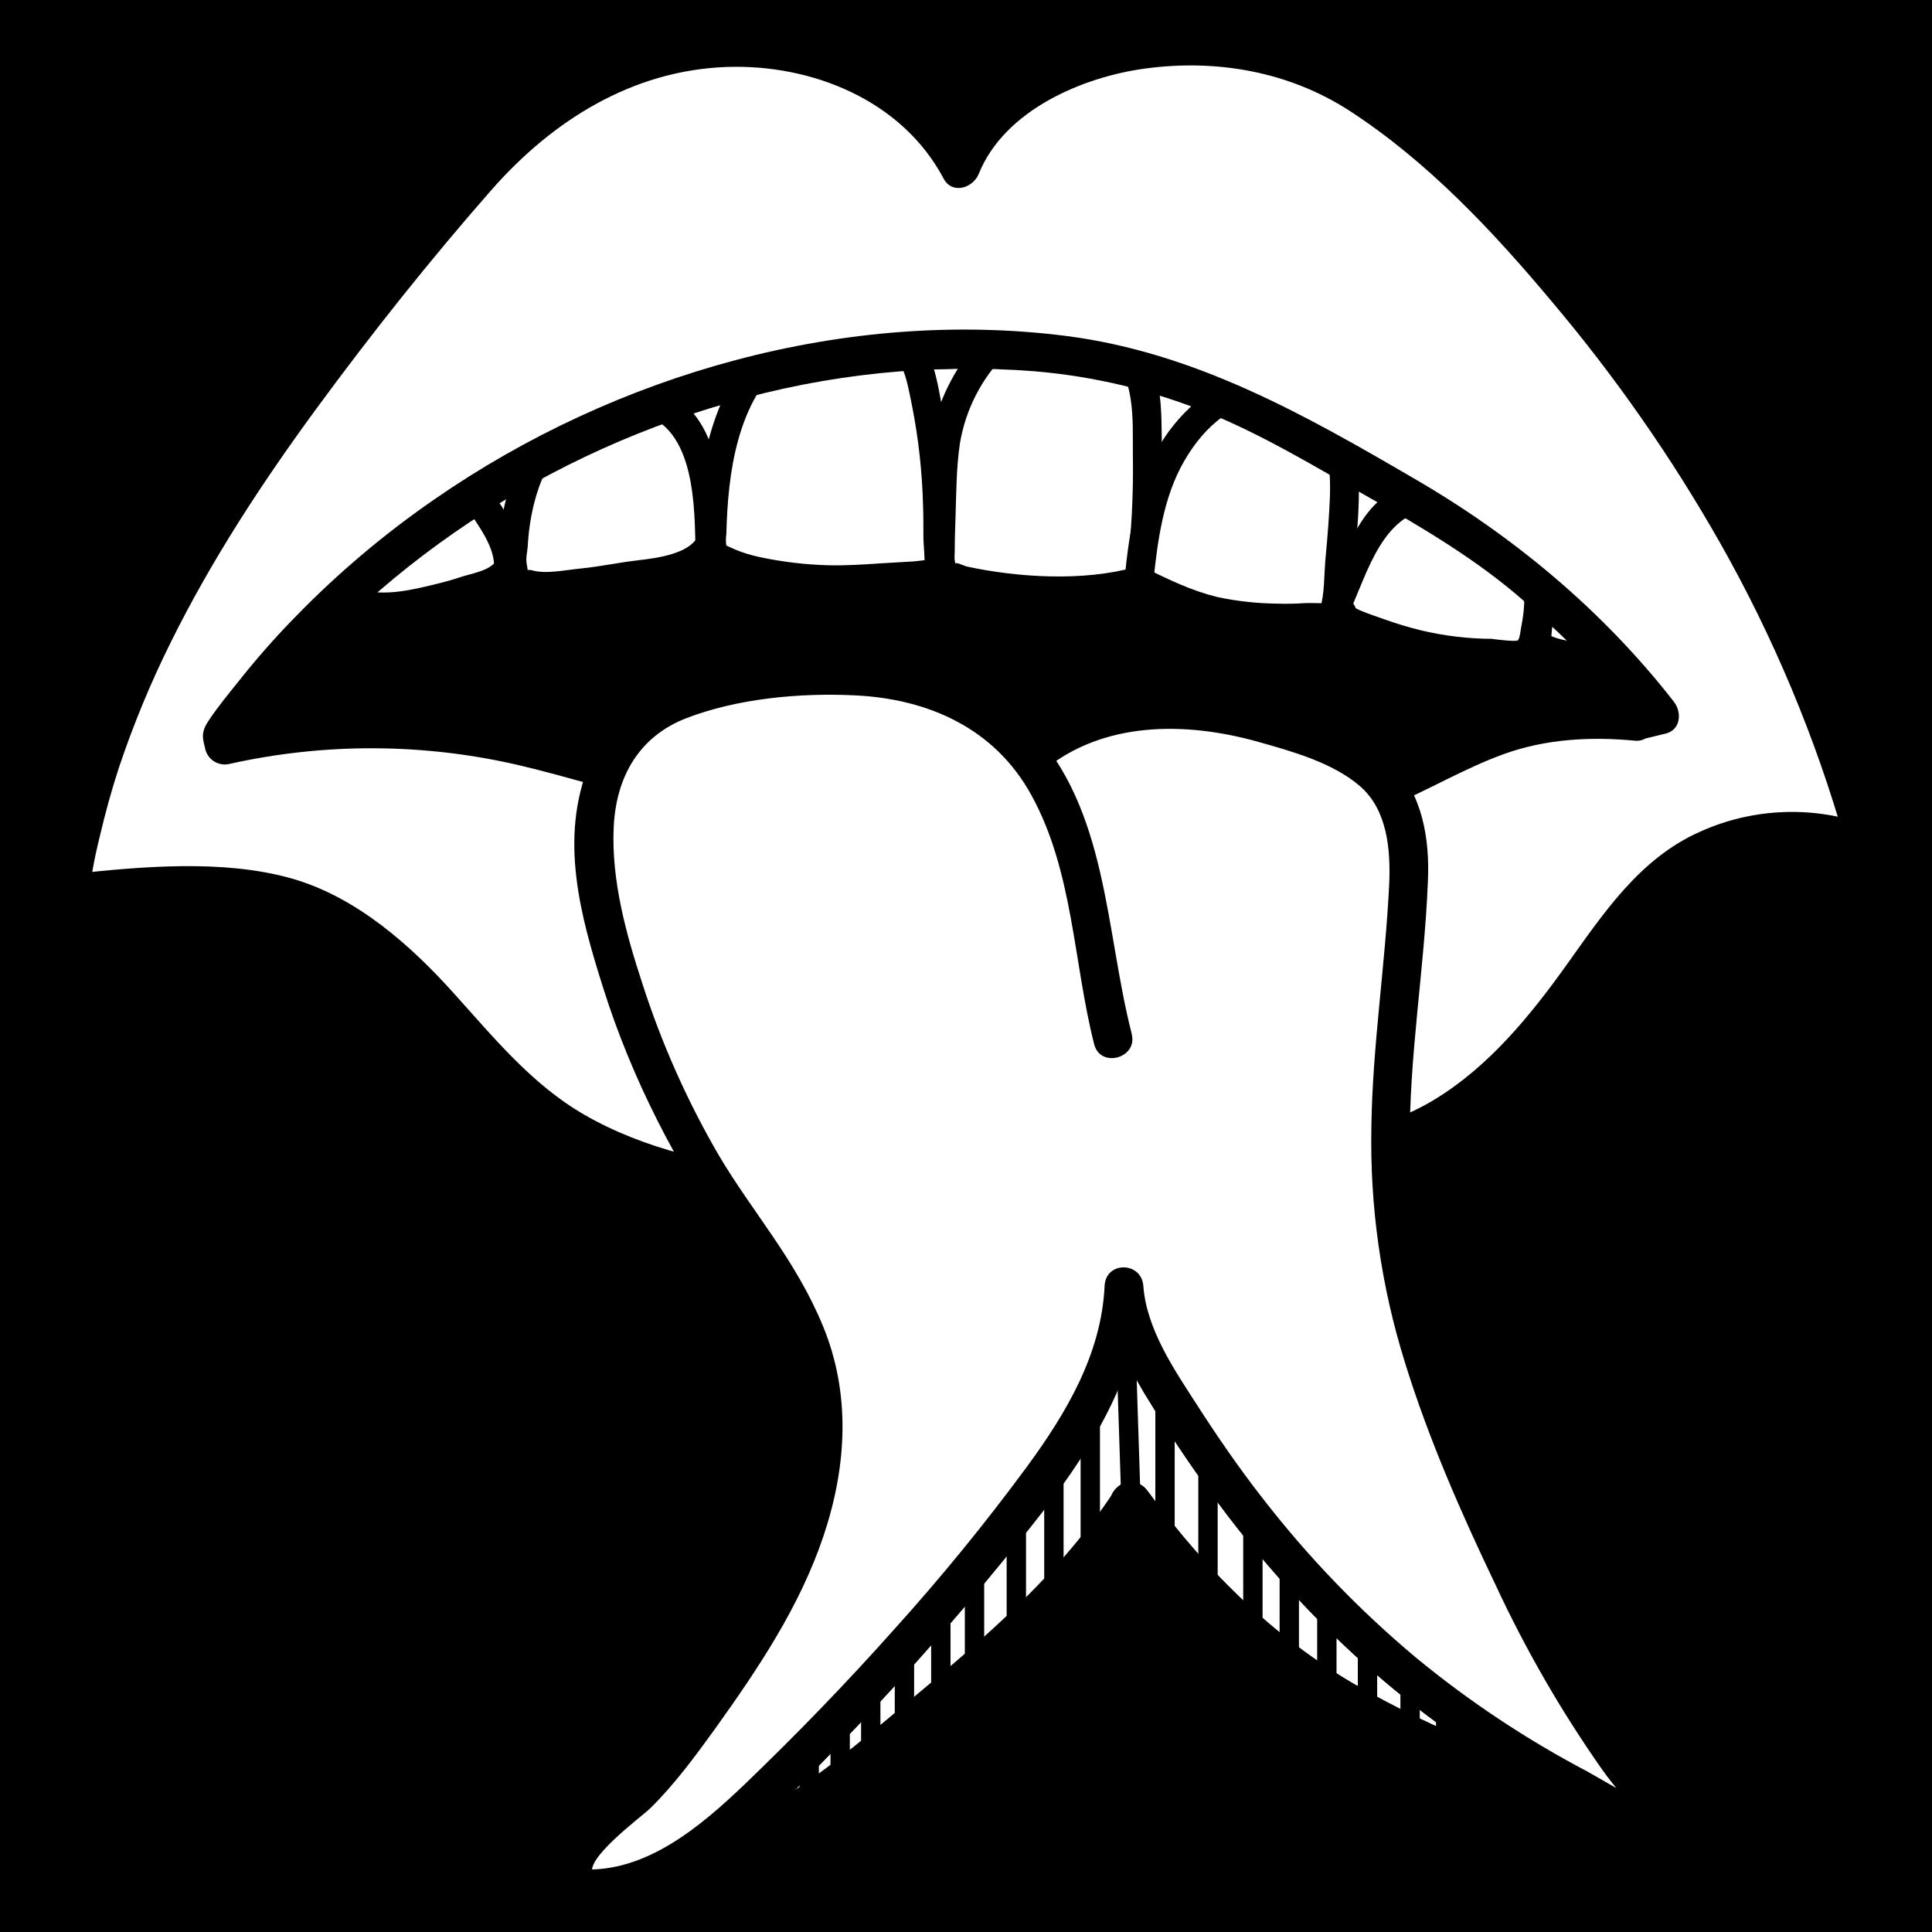
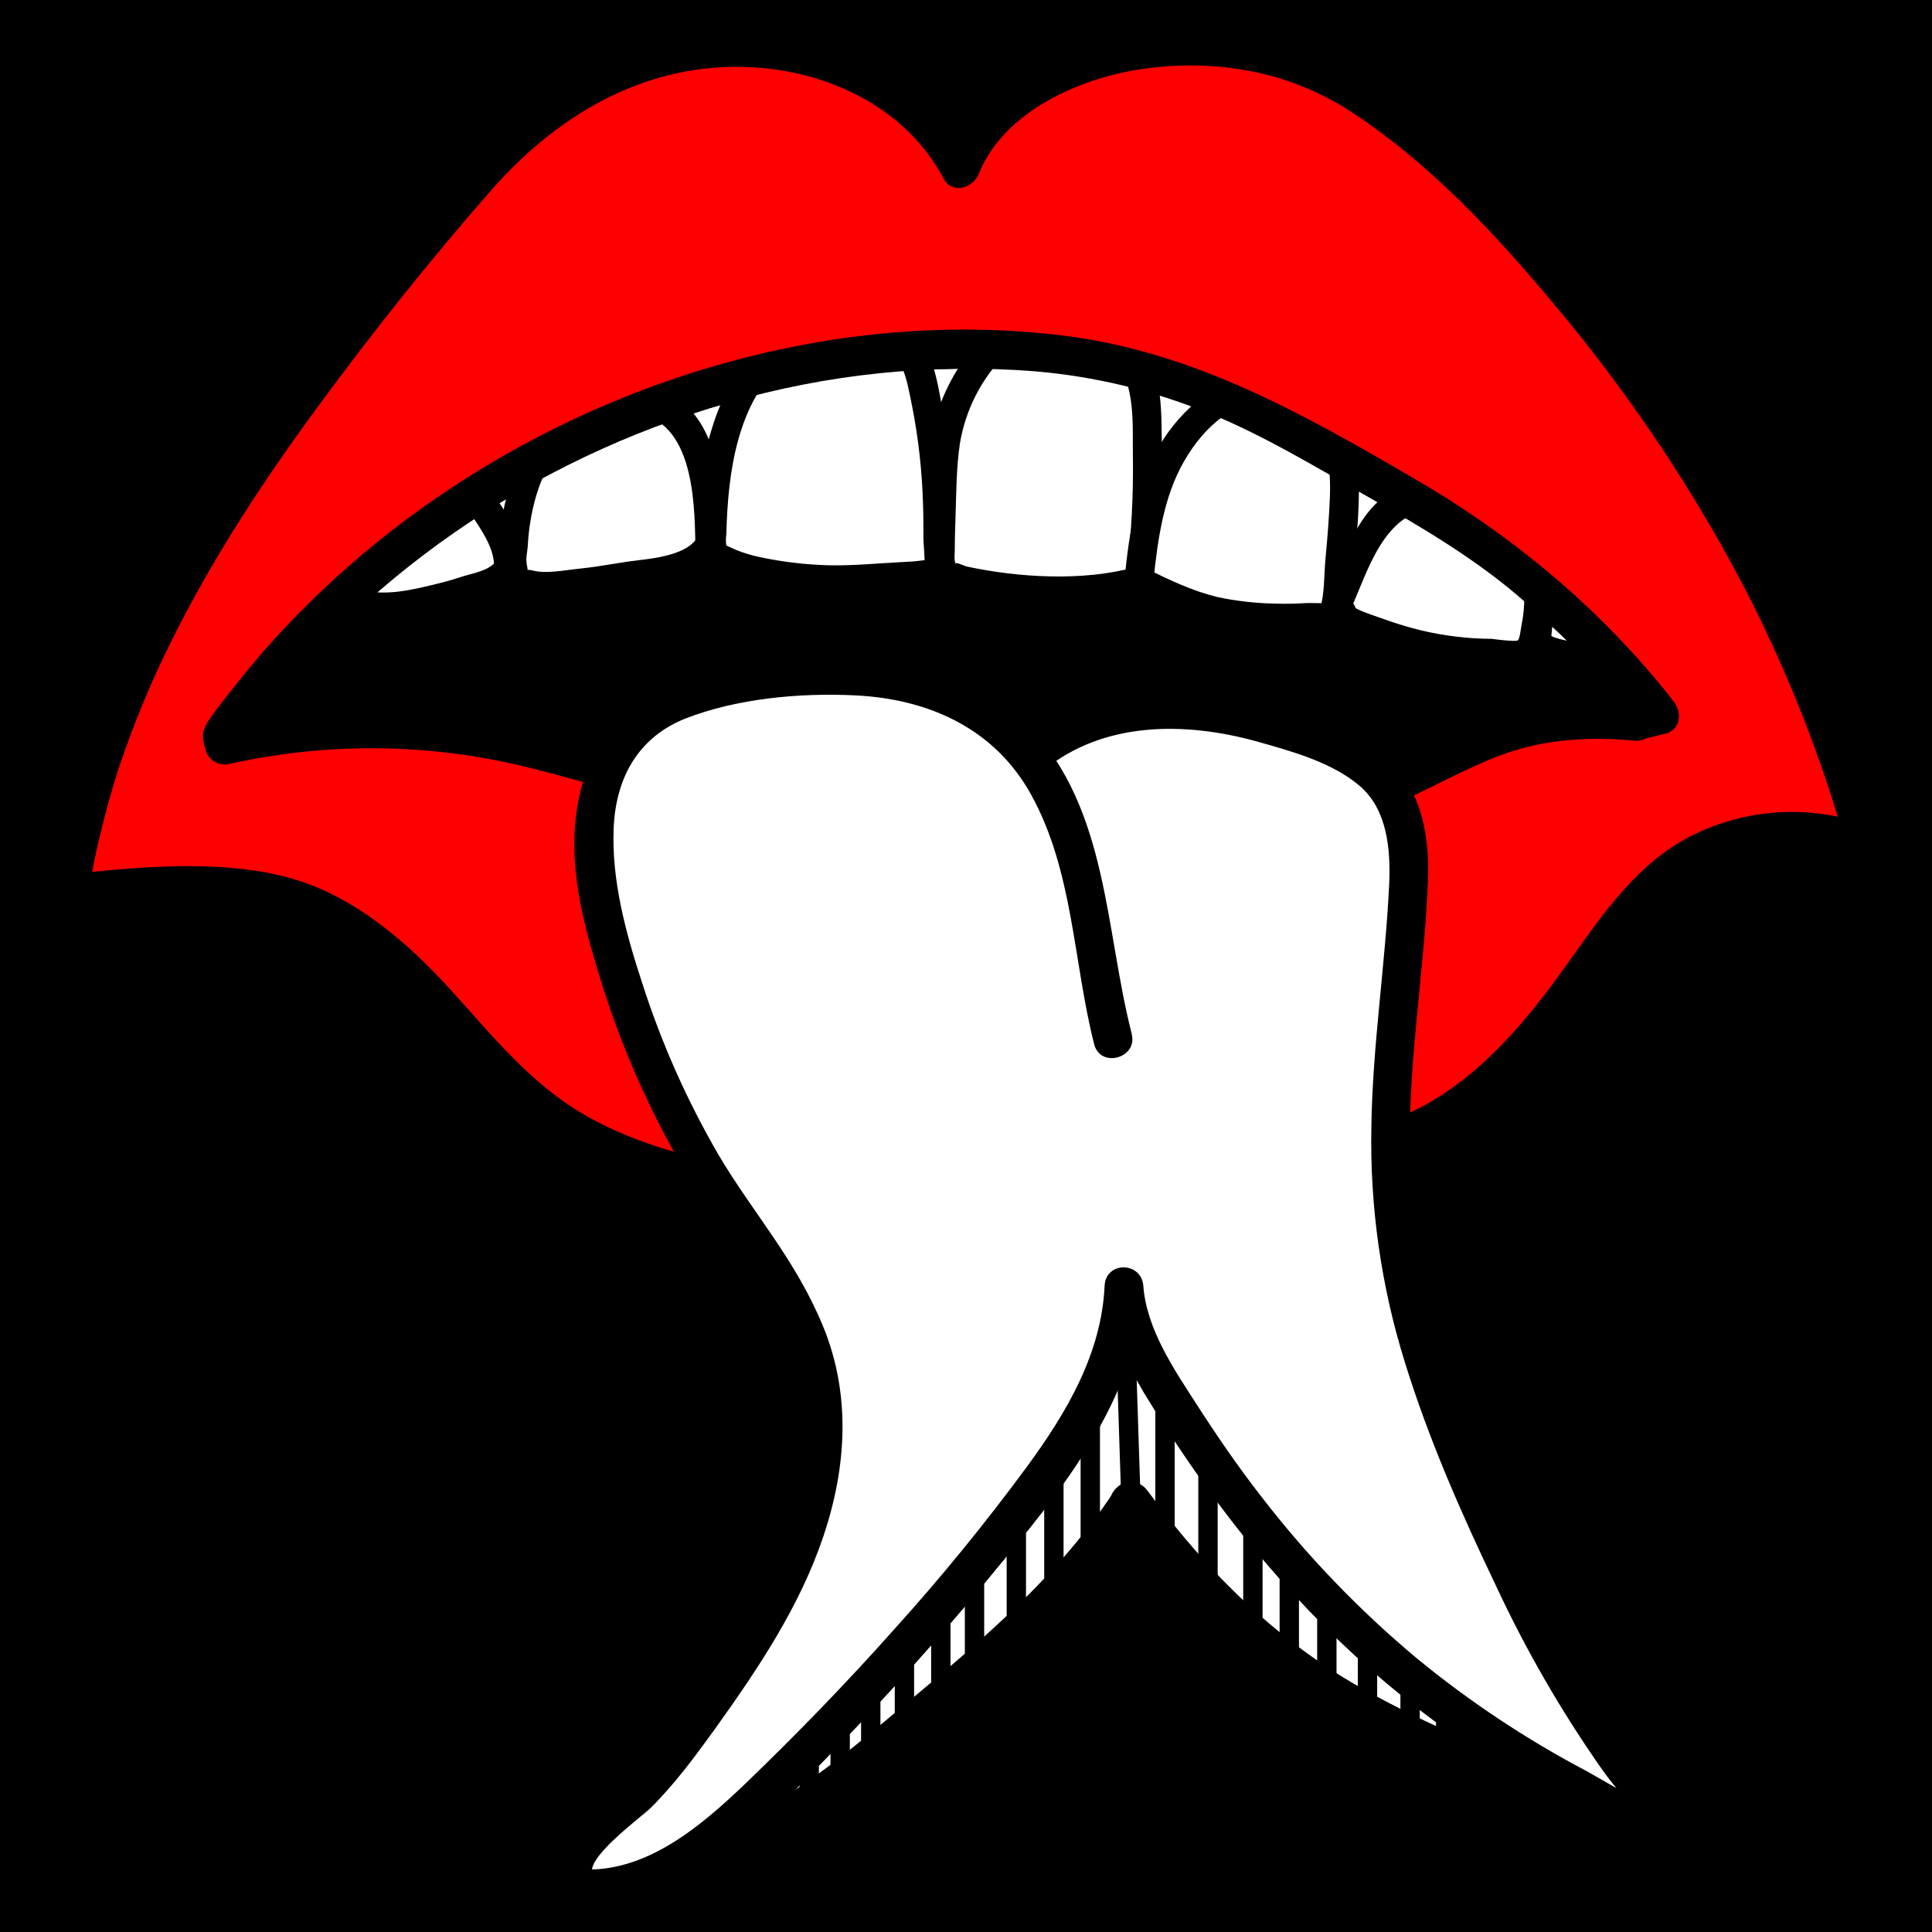
<svg xmlns="http://www.w3.org/2000/svg" id="Ebene_1" data-name="Ebene 1" viewBox="0 0 499 499">
  <defs>
-     <style>.cls-1{fill:#fff;}.cls-2{fill:#1d1d1b;}</style>
+     <style>.cls-1{fill:#fff;}.cls-2{fill:red;}.cls-3{fill:#1d1d1b;}</style>
  </defs>
  <rect width="499" height="499" />
  <path class="cls-1" d="M426.9,470.2l-4.8-.7C424.1,470.3,425.8,470.6,426.9,470.2Z" />
  <path d="M426.9,465.2l-4.8-.7a5.5,5.5,0,0,0-3.6,1.5,5.1,5.1,0,0,0-1.3,2.9c-.4,2.5,1.2,4.6,3.6,5.5s5.1,1.5,7.4.6a5,5,0,0,0,3.5-6.2c-.7-2.3-3.5-4.5-6.1-3.5s1,.1.2.1h-.5q1.2.2.6,0l-2.5-.7-1.3,9.8,4.8.7a5.1,5.1,0,0,0,3.5-1.5,4.9,4.9,0,0,0,1.5-3.5,5.3,5.3,0,0,0-1.5-3.6A5.5,5.5,0,0,0,426.9,465.2Z" />
  <path class="cls-1" d="M299.9,357.2c-4.7-7.7-9.2-16.1-9.6-25.2-.7,21.4-13.6,40.3-26.7,57.2a691.7,691.7,0,0,1-71.5,78.6c-9.6,9.1-23.2,18.6-36.5,19.9a42.5,42.5,0,0,0,8.7-1,249.8,249.8,0,0,0,31.2-12.9c11.7-5.7,22.7-14.1,33.9-23.5,22.7-19,46.7-37.8,62.7-62.7a246.5,246.5,0,0,0,27.8,31.7c12.4,11.9,27.3,20.7,42.8,28.1,17.8,8.6,36.1,16.5,55.3,21.6l4.1.5c-4.9-1.8-11.5-6.1-14-7.4C360.9,437.5,327.4,402.8,299.9,357.2Z" />
  <path d="M304.2,354.7c-4.2-7-8.3-14.3-8.9-22.7-.5-6.3-9.7-6.4-10,0-.8,16.9-9.3,31.7-18.8,45.1a508.8,508.8,0,0,1-32.7,40.3q-17.2,19.7-35.9,38c-11.8,11.5-25.1,25.2-42.3,27.3-6.2.8-6.6,10.3,0,10,13.9-.6,27.3-7.4,39.7-13.3s25.9-15.8,37.6-25.6c23.1-19.2,46.9-38.2,63.5-63.7h-8.6c16.6,22.7,36.1,42.2,60.9,55.8a363.3,363.3,0,0,0,39,18.1c11,4.5,22.5,9,34.4,10.5,6,.8,6-7.9,1.3-9.8s-11.4-6.2-17.1-9.2-11.8-6.8-17.5-10.5a250.3,250.3,0,0,1-32.7-25.3c-20.5-19-37.5-41.2-51.9-65-3.4-5.5-12-.5-8.7,5.1,15.2,24.9,33.1,48.3,54.7,68a262.5,262.5,0,0,0,33.5,25.9c6.2,4,12.5,7.7,19,11.2s11.7,6.9,18.1,9.5l1.3-9.9c-10.5-1.3-21.1-5.9-30.9-9.8a345.2,345.2,0,0,1-37.5-17.5c-23.2-12.7-41.7-30.9-57.3-52.1-2.2-3.1-6.4-3.4-8.6,0-15.5,23.7-37.8,41.5-59.3,59.5C217.3,453.9,206,463,193,469.5c-11.4,5.7-24.5,12.6-37.4,13.2v10c18.3-2.3,32.5-14,45.4-26.4s27.2-27.3,39.9-41.8a546.8,546.8,0,0,0,35.2-43.7c10.2-14.6,18.3-30.7,19.2-48.8h-10c.8,10.2,5.1,19.1,10.2,27.8C298.8,365.3,307.5,360.2,304.2,354.7Z" />
  <path class="cls-1" d="M149.9,487.7a27.2,27.2,0,0,0,5.7,0C152.5,487.8,149.9,487.7,149.9,487.7Z" />
  <path d="M149.9,492.7a27.2,27.2,0,0,0,5.7,0c2.6-.2,5.1-2.1,5-5a5.1,5.1,0,0,0-5-5,54.2,54.2,0,0,1-5.7,0c-2.7,0-5.2,2.4-5,5a5,5,0,0,0,5,5,54.2,54.2,0,0,0,5.7,0v-10a27.2,27.2,0,0,1-5.7,0,5,5,0,0,0-5,5A5.1,5.1,0,0,0,149.9,492.7Z" />
  <path class="cls-1" d="M481.4,216.2C466,160.4,435,108.7,396.7,65.4c-9.7-10.9-17.9-19.6-30.5-29.8-22.7-18.5-35.6-24.3-64.9-23.4-15.8.5-43.1,8.7-53,30.7l-.3.7C235.8,19.8,205.8,9,179.3,13.1A86.9,86.9,0,0,0,135.8,33c-7.7,6.5-14.1,14.3-20.4,22-43,52.3-87.2,108.2-97.5,175.1l.3.7c22.9-2.6,47.4-5,67.9,5.7,22.3,11.6,34.7,36.2,55,51.1,13.5,9.8,29.9,14.9,46.2,18,47.4,8.9,96.2,2,143.9-4.9,10.8-1.6,21.7-3.2,31.8-7.3,18.9-7.8,33.2-23.7,45.1-40.3,6.9-9.8,13.4-20.1,22.7-27.5a52.6,52.6,0,0,1,51.3-7.3Z" />
  <path class="cls-1" d="M482.6,215.9c-14.4-51.4-41.2-98.7-75.1-139.7C391.1,56.3,373.1,37,351.3,22.9,334.7,12.3,314.9,9,295.5,11.5s-41.1,12.6-48.7,31.8l2.3-.3c-9.7-18.3-28.9-28.8-48.9-31.4-22.9-2.9-46.4,4.9-64,19.4-10.4,8.5-18.6,19.3-27,29.6S93.4,80.1,85.7,90c-16.1,20.9-31.3,42.7-43.6,66.1a264.1,264.1,0,0,0-16.6,38.2,204,204,0,0,0-5.7,19.9c-.9,3.5-1.6,7-2.3,10.6-.3,2-1.3,4.4-.5,6.4.2.4.6,1,1.2.9,17.2-2,34.9-4,52-.1s29,14.1,40.2,26.3,18.9,22.3,30.8,30.8c13.8,9.8,30.3,14.8,46.8,17.9,37.2,6.8,75.3,4,112.5-.8,18-2.3,36.8-3.8,54.2-8.7,15-4.2,27.7-12.9,38.4-24,12.9-13.5,21.3-30.9,34.8-43.7a51.2,51.2,0,0,1,53.8-10.2,1.3,1.3,0,0,0,1.6-1.6l-.7-2.1c-.5-1.5-2.9-.9-2.4.6l.7,2.2,1.5-1.6a54.5,54.5,0,0,0-36.3-1c-12.2,4-21.5,12.3-29.2,22.4-8.8,11.6-16.4,23.9-26.7,34.4s-23.1,18.8-37.9,22.7-33.3,5.7-49.8,7.8-32.7,3.9-49.1,4.7c-31.8,1.5-66.5.4-96-12.7-13.1-5.7-23.5-14.8-33-25.2s-16.7-19.6-26.8-27.6c-22.3-17.7-50.1-16.1-76.9-13.3-1.4.2-.9,1.2-1.4.1s.3-1.8.4-2.3a42.1,42.1,0,0,1,.9-4.9c.7-3.6,1.5-7.1,2.4-10.6a186.3,186.3,0,0,1,6.3-20.5,268.1,268.1,0,0,1,18.2-39.7C61.6,125.9,79,102.3,97.1,79.5s36.2-49.7,64.8-60.6c24.1-9.2,53.7-7,73.6,10.6a52.4,52.4,0,0,1,11.4,14.7c.6,1.1,1.9.7,2.3-.3,7.1-17.8,27.8-27.3,45.6-29.8,19.4-2.8,39.3.6,55.8,11.4,20.4,13.3,37.4,31.3,53,49.8a421.9,421.9,0,0,1,43.8,63,353,353,0,0,1,32.8,78.2A1.2,1.2,0,0,0,482.6,215.9Z" />
  <path class="cls-1" d="M422.2,186.3c-24.2-2.5-37,3.6-54.9,12.7-10.1,5.1-20.8,9.2-31.9,11.1-7.1,1.2-14.3,1.1-21.5,1-23.5-.3-47.1-.8-70.6-1.6s-46.8-1.7-69.5-6.7c-15-3.3-29.6-8.3-44.7-11.3a170.9,170.9,0,0,0-71.2,1l-.6-2.6c44.3-62.8,121-101.5,197.9-99.6a174.4,174.4,0,0,1,31.4,3.4,164.6,164.6,0,0,1,42.3,15.2c4.2,2.2,8.3,4.5,12.4,6.8l9.7,5.5c17.7,10,35.5,20.1,50.1,34.2,8.4,8.1,20.6,20.1,27.7,29.3Z" />
  <path d="M422.2,181.3a87.1,87.1,0,0,0-30.5,2c-9,2.4-17.4,6.5-25.6,10.7-10.8,5.4-22.4,10.2-34.6,11.6s-26.2.4-39.1.2c-25.5-.5-50.9-.8-76.3-2.5a271.3,271.3,0,0,1-39.1-4.9c-12.5-2.7-24.8-6.6-37.2-9.6a179.9,179.9,0,0,0-83.2-1.1l6.1,3.5-.6-2.6-.5,3.8c30.4-42.7,75.9-73.9,126.2-88.3a222.2,222.2,0,0,1,79.5-8.2A153.6,153.6,0,0,1,312,106.6c14.3,5.8,27.6,13.9,41,21.5s28.5,16.4,40.8,27.3,22.2,21,31.4,32.9l2.2-8.4-6.5,1.6c-6.3,1.5-3.6,11.2,2.6,9.6l6.6-1.6c4-.9,4.4-5.5,2.2-8.3-18.4-23.6-41.6-42.9-67.4-57.8-28.3-16.5-56.3-32.3-89.3-36.6-56.9-7.3-116.5,9.7-163.3,42.1a240.5,240.5,0,0,0-35.8,30.2,211.5,211.5,0,0,0-15.3,17.4c-2.5,3.1-5.1,6.3-7.3,9.6s-1.5,4.7-.8,7.7a5.2,5.2,0,0,0,6.2,3.5,168.1,168.1,0,0,1,75,.4c12.2,2.9,24.1,6.7,36.3,9.5a283.3,283.3,0,0,0,37.7,5.6c25.3,2.1,50.8,2.3,76.2,2.8s49.9,2.7,73.6-7c10.3-4.2,19.9-10.1,30.5-13.9s22.1-4.5,33.6-3.4C428.6,191.9,428.5,181.9,422.2,181.3Z" />
  <path d="M422.2,186.3c-24.2-2.5-37,3.6-54.9,12.7-10.1,5.1-20.8,9.2-31.9,11.1-7.1,1.2-14.3,1.1-21.5,1-23.5-.3-47.1-.8-70.6-1.6s-46.8-1.7-69.5-6.7c-15-3.3-29.6-8.3-44.7-11.3a170.9,170.9,0,0,0-71.2,1l-.6-2.6C101.6,127.1,181.1,134.1,258,136a203.7,203.7,0,0,1,33,4c14.7,3,32.6,1.1,46,8,4.2,2.2,20.9,2.7,25,5s17.8,2.2,21,4c17.7,10,3.5-15.7,18.1-1.6,8.4,8.1,20.6,20.1,27.7,29.3Z" />
  <path d="M422.2,181.3a87.1,87.1,0,0,0-30.5,2c-9,2.4-17.4,6.5-25.6,10.7-10.8,5.4-22.4,10.2-34.6,11.6s-26.2.4-39.1.2c-25.5-.5-50.9-.8-76.3-2.5a271.3,271.3,0,0,1-39.1-4.9c-12.5-2.7-24.8-6.6-37.2-9.6a179.9,179.9,0,0,0-83.2-1.1l6.1,3.5-.6-2.6-.5,3.8c16.8-23.5,41.2-38.4,69-45.5s58.8-7.5,88.2-6.9c15.6.3,31.4.2,46.9,1.4,9.2.7,18,2.5,27.1,4s16.7,1.5,25,2.5a61.9,61.9,0,0,1,12.1,2.5c2.8.9,5.3,2.4,8.1,3.2,5.5,1.5,11.5,1.7,17.1,2.7s8.5,2.5,13.2,3.2,10.3,1.2,15.2,3.3,9,2.5,12.2-1.2c.9-1,3.7-6.6,2.8-8.1,1.1,1.9-4.2,1.9-4.3,2.5s-.1-.5.4.3,2.2,1.9,3,2.7c3.1,2.9,6.1,5.9,9.1,8.9a210.2,210.2,0,0,1,18.5,20.4l2.2-8.4-6.5,1.6c-6.3,1.5-3.6,11.2,2.6,9.6l6.6-1.6c4-.9,4.4-5.5,2.2-8.3A210.8,210.8,0,0,0,414.9,162c-4.7-4.8-9.7-11-15.6-14.5-3.4-2-7.7-1.9-9.8,1.8a12.7,12.7,0,0,0-1.1,3.8c-.2,1.1-1,3.4.2,1.6s.9.2.7-.4l-3.2-1.3a24.7,24.7,0,0,0-7.6-2.2c-5.4-.8-11-1.2-16-3s-11.7-2.1-17.5-3-12.1-4.3-18.6-5.6c-8.8-1.8-17.8-2-26.7-2.9s-18.5-3.3-27.8-4.3c-16.8-1.9-34-1.6-50.9-2-31.2-.6-63.3-.5-93.7,7.4-15.9,4.2-31.4,10.7-44.9,20.2a114.9,114.9,0,0,0-18.5,16.3,110.2,110.2,0,0,0-8.7,10.5c-2.6,3.4-3.1,5.3-2.1,9.4a5.2,5.2,0,0,0,6.2,3.5,168.1,168.1,0,0,1,75,.4c12.2,2.9,24.1,6.7,36.3,9.5a283.3,283.3,0,0,0,37.7,5.6c25.3,2.1,50.8,2.3,76.2,2.8s49.9,2.7,73.6-7c10.3-4.2,19.9-10.1,30.5-13.9s22.1-4.5,33.6-3.4C428.6,191.9,428.5,181.9,422.2,181.3Z" />
  <path class="cls-1" d="M241.3,147.9c-1.6,1-21.9,1.8-26.4,1.9s-21.2-1.8-25.9-4.2c-1.8-.9-4-1.5-5.1-3.2a33.6,33.6,0,0,1,0-4.5c.2-15.4,2.2-28.9,10.9-41.6a31.2,31.2,0,0,1,5.1-5.8c4.7-4,9.4-7.8,15.5-8.3,8-.7,16.3,3.2,18.1,5.7a20.7,20.7,0,0,1,3,5.7c5.9,17.5,5.9,41.2,5.7,47.4C242.2,142.6,242.8,147,241.3,147.9Z" />
  <path d="M239.4,144.7c.9-.4-.4,0-.7,0l-2.7.3-8.5.5c-4.4.3-8.9.6-13.4.5a97.2,97.2,0,0,1-17.8-2.1,35,35,0,0,1-6.5-2l-2.2-1a9.4,9.4,0,0,1,0-2.9c.4-15.9,2.7-34.3,15.5-45.3,6.9-5.9,13.8-8.6,22.7-5.2,7.3,2.7,8.4,10.6,9.8,17.5a153.1,153.1,0,0,1,2.8,25.3c.1,2.7.1,5.4.1,8.1s.5,6.5.2,6.8c-3.2,3.7,2.1,9,5.3,5.4s2.1-12.3,2-17.4a193.3,193.3,0,0,0-2.4-26.3c-1.3-7.5-2.8-18.4-9.3-23.4s-17.7-6.7-25.6-3.4c-18.1,7.4-26.1,28.1-28,46.2-.6,5.8-3,16.6,2.6,20.6s13.5,4.8,20.1,5.7a119.4,119.4,0,0,0,20.7.6c5.9-.3,13.6.4,19.1-2.1S243.8,142.7,239.4,144.7Z" />
  <path class="cls-1" d="M294.8,148a237.5,237.5,0,0,0,1-43.8,25.4,25.4,0,0,0-1.9-9.4c-2.1-4.7-6.7-7.9-11.5-10s-10.8-3.5-16.1-1.9-8.9,5.1-12,9.1c-4.9,6.3-8.7,13.6-10,21.5-1,6-1.3,23-1.5,29.3-.1,4.7,1.9,6,1.9,6,4.4,1.7,16.1,3.1,23,3.3s19,.3,26.4-2Z" />
  <path d="M298.5,148a234.4,234.4,0,0,0,1.6-32.4c-.2-8.6.4-19-5.2-26.2s-12.6-9.7-20-10.7-16.1,2.5-21.8,8.9-10.3,14.6-12.1,23.2c-1.3,6.5-1.4,13.3-1.6,19.9s-1.8,13.7,1.1,18.8,10.1,4.6,14.7,5.3a143.5,143.5,0,0,0,24.5,1,71,71,0,0,0,13-1.5c3.6-.8,4.7-2,5.7-5.3s-5.8-6.6-7.2-2l-.7,2.1,2.6-2.6c-13.3,3.7-30.1,2.7-43.5-.2-1-.3-3.3-1.5-2.6-.4-.7-1-.4-2.7-.4-3.8,0-2.9.1-5.9.2-8.8.2-6.1.2-12.4,1.1-18.6A42.7,42.7,0,0,1,260,91.2c7.3-7.2,17.5-6.2,25.5-.4s7,17.7,7.1,26.7A221.8,221.8,0,0,1,291,148C290.5,152.7,298,152.7,298.5,148Z" />
  <path class="cls-1" d="M344.5,158.4c-.1.4-.9.6-1.3.6-6.2.5-11.3,1.1-18.9.4-10.3-.9-15.7-2.5-25.1-6.8l-5.1-2.5c1.1-10.9,2.8-22.1,7.9-31.7s14.3-17.7,25.1-18.8a18.7,18.7,0,0,1,10.2,1.7,18,18,0,0,1,7,7.7c3.4,7.1,3.1,15.4,2.7,23.3s-1.5,15.5-2,24.4Z" />
  <path d="M341.8,155.8c-.1,0-4.4-.1-5.3,0s-4.6.2-6.9.1a77.8,77.8,0,0,1-15.2-1.7c-6.5-1.6-12.4-4.4-18.4-7.4l1.9,3.3c1.1-10.6,2.6-21.8,8-31.1s13.1-15.6,23-15.7c13.3-.3,14.9,14.6,14.6,24.8-.2,5.2-.6,10.4-1.1,15.6s-.2,9.5-1.5,13.7,5.8,6.6,7.2,2,1.4-11.8,1.9-17.4a131.7,131.7,0,0,0,.9-20.8c-.7-12.1-6.7-24.7-20.3-25.4-11.6-.6-22.1,6.6-28.7,15.6-8.1,11.2-10.2,25.3-11.5,38.7a3.7,3.7,0,0,0,1.8,3.2c7.7,3.8,15.3,7.4,23.8,8.8a86,86,0,0,0,17.5,1.3c4.3-.1,10.2.5,13.6-2.3S345.5,152.7,341.8,155.8Z" />
  <path class="cls-1" d="M346.4,157.9c-.1,1.4,1.8,1.9,3,2.5,12.1,6.1,25.9,8.7,39.5,8.4,2.7-.1,5.3.2,6.7-2.2l1.1-4.7c1.1-7.8,1-12-.8-18.4-3-11-16-17.5-27.3-15.8a19.3,19.3,0,0,0-10.3,4.5c-3.3,3-5.2,7.1-7.1,11.1l-5.9,13Z" />
  <path d="M342.8,158.9c1.5,4.9,8.5,6.7,12.9,8.3a88.8,88.8,0,0,0,21.7,4.9c5.2.5,13.4,1.9,18.3-.7,3.3-1.7,3.9-5.1,4.6-8.4,2.1-11,.9-24-8-31.8s-20.3-9.7-30.3-5.5c-7.5,3.1-11.1,9.5-14.4,16.5-2.3,5.1-8.1,12.3-4.5,17.6s9.3.2,6.5-3.8l-1.1-1.6v3.8c4.9-10.7,8.7-26.3,22.7-27,10.1-.5,19.5,5.7,21.7,15.6a35.9,35.9,0,0,1,.1,14.6c-.2.7-.4,3.6-1,4s-6.1-.3-6.7-.4a80.4,80.4,0,0,1-18.3-2.2,91.2,91.2,0,0,1-9.3-2.8c-1.1-.4-7.5-2.5-7.7-3.1C348.6,152.3,341.3,154.3,342.8,158.9Z" />
  <path class="cls-1" d="M397,164.1c.4-7.8,1.8-12,5.7-18.7,1.9-3.3,4.3-6.5,7.8-7.9s9.6-.2,13,3a20.3,20.3,0,0,1,5.6,12.6c.6,4.6.1,9.3-.4,14l-1.6,1.9c-9.8,3.1-27-.2-30.1-2.4Z" />
  <path d="M400.7,164.1c.5-7.2,4.3-23.7,13.9-23.6,12.7.1,11.2,18.4,10.3,26.6l1.1-2.7c-2.3,2.8-9.2,2.2-13.8,1.9s-9.7-.7-13.3-2.9l1.8,3.2v-2.5c0-4.9-7.5-4.9-7.5,0s1.6,6,5.8,7.4a56.8,56.8,0,0,0,15.3,2.4c4.3.2,11.9.7,15.5-2.3s3.5-11.1,3.3-15.9c-.5-11.4-8.6-25.7-22.2-22.3s-16.9,19.9-17.7,30.7C392.9,168.9,400.4,168.9,400.7,164.1Z" />
  <path class="cls-1" d="M183.4,140.7a99.7,99.7,0,0,0-2.4-20.4,26.5,26.5,0,0,0-3.7-9.8c-4.7-7.1-14.8-9.5-23-6.7s-14.2,9.8-17.5,17.8-4.2,15.6-4.4,24.2a14.9,14.9,0,0,0,.2,3.2c.1,1.3,1.9,1.9,4.4,2.1a142.3,142.3,0,0,0,15.2-.8l11.3-1.7c6.5-.8,13.9-1,18.4-5.8A12.4,12.4,0,0,0,183.4,140.7Z" />
  <path d="M187.1,140.7c-.2-12.9-1-31.7-13.8-38.8-10.8-6-23.9-2.5-32.2,6.2s-12.6,24.6-12.5,37.9c.1,5.8,2.6,8.4,8.4,8.8a79.6,79.6,0,0,0,14.7-.7c6.4-.7,12.8-1.7,19.2-2.6s12.4-3.2,15.7-8.9c2.4-4.2-4.1-8-6.5-3.8s-10,5.3-15.2,5.9-9.7,1.6-14.6,2.1-9.3,1.5-12.9.5c-1.6-.4-.9.6-1.3-1.3s.1-3.3.2-4.8a58.4,58.4,0,0,1,1.6-11c2.8-11.5,11.1-24.6,24.5-23.8,16.4,1,17,21.8,17.2,34.3C179.7,145.5,187.2,145.5,187.1,140.7Z" />
  <path class="cls-1" d="M131.3,146.7c.9-5.5-3.7-10.6-6.3-15.5a19.4,19.4,0,0,0-4.4-5.8,11.1,11.1,0,0,0-4.6-2.3c-7.9-2.3-16.7,2.3-21.2,9.2s-5.6,14.7-5,22.9h0a21.1,21.1,0,0,0,6.1,1.6,42.8,42.8,0,0,0,11.3-.8,121.7,121.7,0,0,0,22.4-7A6,6,0,0,0,131.3,146.7Z" />
  <path d="M135.1,146.7c.5-7.4-4.9-15.4-9.2-21.1s-11.2-7.7-18-6.5c-16.8,3.2-22.7,21-21.9,36.1a4,4,0,0,0,2.8,3.6c8,3.1,16.5,1.6,24.6-.4a118.7,118.7,0,0,0,13.2-4.1c3.3-1.3,6.3-2.3,8-5.7s-4.4-8.1-6.5-3.8c-1.3,2.6-6.7,3.4-9.3,4.3s-5.9,1.7-8.9,2.4c-6.4,1.5-12.8,2.5-19.1.1l2.7,3.6c-.6-10.8,1.9-24.1,13.6-28.1,5.3-1.8,10.5-.6,13.5,4.1s7.3,10.1,7,15.5S134.8,151.5,135.1,146.7Z" />
-   <path class="cls-1" d="M481.4,216.2C466,160.4,435,108.7,396.7,65.4c-9.7-10.9-17.9-19.6-30.5-29.8-22.7-18.5-35.6-24.3-64.9-23.4-15.8.5-43.1,8.7-53,30.7l-.3.7C235.8,19.8,205.8,9,179.3,13.1A86.9,86.9,0,0,0,135.8,33c-7.7,6.5-14.1,14.3-20.4,22-43,52.3-87.2,108.2-97.5,175.1l.3.7c22.9-2.6,47.4-5,67.9,5.7,22.3,11.6,34.7,36.2,55,51.1,13.5,9.8,29.9,14.9,46.2,18,47.4,8.9,96.2,2,143.9-4.9,10.8-1.6,21.7-3.2,31.8-7.3,18.9-7.8,33.2-23.7,45.1-40.3,6.9-9.8,13.4-20.1,22.7-27.5a52.6,52.6,0,0,1,51.3-7.3Zm-59.2-29.9c-24.2-2.5-37,3.6-54.9,12.7-10.1,5.1-20.8,9.2-31.9,11.1-7.1,1.2-14.3,1.1-21.5,1-23.5-.3-47.1-.8-70.6-1.6s-46.8-1.7-69.5-6.7c-15-3.3-29.6-8.3-44.7-11.3a170.9,170.9,0,0,0-71.2,1l-.6-2.6c44.3-62.8,121-101.5,197.9-99.6a174.4,174.4,0,0,1,31.4,3.4,164.6,164.6,0,0,1,42.3,15.2c4.2,2.2,8.3,4.5,12.4,6.8l9.7,5.5c17.7,10,35.5,20.1,50.1,34.2,8.4,8.1,20.6,20.1,27.7,29.3Z" />
+   <path class="cls-2" d="M481.4,216.2C466,160.4,435,108.7,396.7,65.4c-9.7-10.9-17.9-19.6-30.5-29.8-22.7-18.5-35.6-24.3-64.9-23.4-15.8.5-43.1,8.7-53,30.7l-.3.7C235.8,19.8,205.8,9,179.3,13.1A86.9,86.9,0,0,0,135.8,33c-7.7,6.5-14.1,14.3-20.4,22-43,52.3-87.2,108.2-97.5,175.1l.3.7c22.9-2.6,47.4-5,67.9,5.7,22.3,11.6,34.7,36.2,55,51.1,13.5,9.8,29.9,14.9,46.2,18,47.4,8.9,96.2,2,143.9-4.9,10.8-1.6,21.7-3.2,31.8-7.3,18.9-7.8,33.2-23.7,45.1-40.3,6.9-9.8,13.4-20.1,22.7-27.5a52.6,52.6,0,0,1,51.3-7.3Zm-59.2-29.9c-24.2-2.5-37,3.6-54.9,12.7-10.1,5.1-20.8,9.2-31.9,11.1-7.1,1.2-14.3,1.1-21.5,1-23.5-.3-47.1-.8-70.6-1.6s-46.8-1.7-69.5-6.7c-15-3.3-29.6-8.3-44.7-11.3a170.9,170.9,0,0,0-71.2,1l-.6-2.6c44.3-62.8,121-101.5,197.9-99.6a174.4,174.4,0,0,1,31.4,3.4,164.6,164.6,0,0,1,42.3,15.2c4.2,2.2,8.3,4.5,12.4,6.8l9.7,5.5c17.7,10,35.5,20.1,50.1,34.2,8.4,8.1,20.6,20.1,27.7,29.3Z" />
  <path d="M486.2,214.9c-14.5-52.1-41.7-99.8-76-141.4-16.6-20.1-35-39.6-57-53.8-17.1-11-37.6-14.5-57.7-12s-44,13.7-52.3,34.6l9.1-1.2C242,21.7,221.5,10.5,200.2,7.9c-23.9-3-48.3,5.3-66.7,20.5-10.3,8.5-18.6,19.3-27,29.6s-16.2,19.9-24,30.1C66.4,109,51.2,130.8,38.9,154.2a265.6,265.6,0,0,0-17,39.1,204.7,204.7,0,0,0-5.8,19.9c-.8,3.5-1.5,7-2.2,10.6s-1.5,5.8-.5,8.4,2.5,3.9,4.8,3.6c16.8-1.9,34.3-4,51-.1s27.7,13.5,38.6,25.3,19.3,22.7,31.5,31.4c14,9.9,30.9,15.1,47.7,18.2,37.5,6.9,75.9,4.2,113.5-.7,18.3-2.3,37.4-3.8,55.2-8.8,15.6-4.3,28.9-13.4,40-25a194.2,194.2,0,0,0,17.2-21.2c5.5-7.8,10.7-15.9,17.6-22.4,13.5-12.8,33.2-16,50.3-9.3,3.5,1.3,7.2-2.8,6.1-6.2l-.7-2.1c-2-6.1-11.6-3.5-9.6,2.6l.7,2.2,6.1-6.2a57.7,57.7,0,0,0-44.5,1.4c-15.4,6.9-24.7,20.9-34.2,34.2s-20.2,26.4-34.2,34.9c-15.7,9.5-34.4,11-52.1,13.5-38.3,5.4-77.3,10.1-115.8,5.4-17.8-2.1-36.1-6-51.7-15-13.7-7.9-23.6-20.2-34-31.7S92.3,231.6,75,226.8s-38-3.1-56.8-1l4.8,3.7c-.2-.7-.5,1.9.3-1.4l.6-3.3c.5-3,1.2-6,1.9-8.9,1.4-5.9,3-11.8,4.9-17.6a254,254,0,0,1,13.4-32.4c10.6-21.4,23.7-41.4,37.8-60.6s29.2-38.2,45-56.2,36.4-30.9,60.7-31.8c22.1-.8,45.4,8.6,56.1,28.8,2.2,4.2,7.6,2.5,9.1-1.2,6.6-16.4,26.7-25,43-27.2,18.5-2.5,37.2.8,52.9,11,20.1,13.1,36.9,31,52.2,49.3a410.7,410.7,0,0,1,43.3,62.1,352.3,352.3,0,0,1,32.4,77.4C478.3,223.7,488,221.1,486.2,214.9Z" />
  <path d="M422.2,181.3a87.1,87.1,0,0,0-30.5,2c-9,2.4-17.4,6.5-25.6,10.7-10.8,5.4-22.4,10.2-34.6,11.6s-26.2.4-39.1.2c-25.5-.5-50.9-.8-76.3-2.5a271.3,271.3,0,0,1-39.1-4.9c-12.5-2.7-24.8-6.6-37.2-9.6a179.9,179.9,0,0,0-83.2-1.1l6.1,3.5-.6-2.6-.5,3.8c30.4-42.7,75.9-73.9,126.2-88.3a222.2,222.2,0,0,1,79.5-8.2A153.6,153.6,0,0,1,312,106.6c14.3,5.8,27.6,13.9,41,21.5s28.5,16.4,40.8,27.3,22.2,21,31.4,32.9l2.2-8.4-6.5,1.6c-6.3,1.5-3.6,11.2,2.6,9.6l6.6-1.6c4-.9,4.4-5.5,2.2-8.3-18.4-23.6-41.6-42.9-67.4-57.8-28.3-16.5-56.3-32.3-89.3-36.6-56.9-7.3-116.5,9.7-163.3,42.1a240.5,240.5,0,0,0-35.8,30.2,211.5,211.5,0,0,0-15.3,17.4c-2.5,3.1-5.1,6.3-7.3,9.6s-1.5,4.7-.8,7.7a5.2,5.2,0,0,0,6.2,3.5,168.1,168.1,0,0,1,75,.4c12.2,2.9,24.1,6.7,36.3,9.5a283.3,283.3,0,0,0,37.7,5.6c25.3,2.1,50.8,2.3,76.2,2.8s49.9,2.7,73.6-7c10.3-4.2,19.9-10.1,30.5-13.9s22.1-4.5,33.6-3.4C428.6,191.9,428.5,181.9,422.2,181.3Z" />
  <path class="cls-1" d="M287.5,268.3c-3.6-13.5-4.9-27.6-8-41.2s-8.4-27.3-18.3-37.2c-17.1-16.8-44-17.5-67.6-13.5-19.3,3.3-33.4,7.1-39.1,30-5.4,21.3,11.2,70.2,30,99.5,9.5,14.8,21.3,28.7,26,45.7s1.7,33.3-4.4,48.7-15.6,29.3-25.2,42.8c-6.5,9.2-12.5,17.1-21,24.6-2.9,2.5-8.1,6.2-9.8,9.6s-3.3,8.2-.2,10.4c15.1,1.4,31.2-9.5,42.2-19.9a691.7,691.7,0,0,0,71.5-78.6c13.1-16.9,26-35.8,26.7-57.2.4,9.1,4.9,17.5,9.6,25.2,27.5,45.6,61,80.3,108.2,104.9,3.5,1.8,15.2,9.7,18.8,8.1s-5.8-11.3-9.4-16.6c-9-13.2-21-33.2-29-51.2-12.2-27.1-24.5-54.7-28-84.2s.7-56,3.1-86.7c.8-9.9.4-20.8-5.7-28.7-4.5-5.7-11.3-8.8-18-11.4-12-4.7-24.6-8.2-37.4-8.3s-26.8,4-36.5,12.3" />
  <path d="M292.3,267c-6.9-26.9-6.1-58.1-26.5-79.4-16.9-17.8-43.2-20-66.2-17.1-19.2,2.4-39,6.8-47.2,26.4s-2.4,39.9,3.4,58.3c7.5,23.7,18.7,45.2,32.7,65.6,7.6,11,15.2,22.3,18,35.6s.1,29.2-5.2,42.6-13.4,25.5-21.6,37.2-15.9,21.7-26.4,30.5c-4.3,3.6-8,7.4-9.6,13s-.4,11.1,4.8,12.9,13-.6,17.9-2.3a69.9,69.9,0,0,0,17.1-9c12.7-8.9,23.6-20.7,34.4-31.8s22.5-24.2,33.1-36.8c19.4-23.1,42.8-49,44.3-80.7h-10c.8,10.8,5.6,20.1,11.1,29.1S307.1,378,313,386a283,283,0,0,0,38.3,42.8,262,262,0,0,0,47.2,33.8c5.3,2.9,33.6,22.3,34.1,6.4.2-6.3-6.9-12.4-10.3-17.1-5.6-7.9-10.5-16.3-15.3-24.6a433.8,433.8,0,0,1-29-62.2c-8.4-22.2-13.7-44.9-13.9-68.7s3.8-45.8,4.7-68.8c.5-10.9-1.4-22.6-9.4-30.6s-20-11.6-30.3-14.6c-22.7-6.7-47.7-6.1-66.7,9.5-4.9,4.1,2.2,11.1,7.1,7.1,15.5-12.8,36.7-12.6,55.1-7.5,8.9,2.5,19.5,5.4,26.6,11.5s8,16.3,7.6,25.4c-1,20.9-4.3,41.6-4.6,62.6a191.2,191.2,0,0,0,8.7,61c6.1,19.7,14.5,38.8,23.4,57.4a311.4,311.4,0,0,0,27.4,47.5c1.8,2.6,3.9,5,5.8,7.5a30,30,0,0,0,2.5,3.7c.1.1.4,1.1.6,1.1l3.1-3.8h-.6c-.5-.6-3.2-1.2-4.1-1.7l-4.1-2.2-7-4a259.8,259.8,0,0,1-44.1-29.3,265.6,265.6,0,0,1-39.9-41.5c-6.1-7.8-11.7-16-17.1-24.4s-12.7-19-13.5-30.2c-.5-6.3-9.7-6.4-10,0-.8,17.5-9.8,32.7-19.9,46.5a541.9,541.9,0,0,1-34.6,42.4c-12.2,13.7-25,26.9-38.2,39.6-11.5,11-25.8,23.3-42.7,22.2l3.5,1.5c-3.5-3.5,12.6-15.3,14.5-17.2,6.3-6.2,11.6-13.4,16.8-20.6,11.1-15.5,21.9-31.6,28-49.8s7-36.8-.1-54.1-18.2-29.4-27-44.3a225,225,0,0,1-19.7-44.3c-4.2-12.8-8-26.6-7.4-40.2s6.9-23.6,18.5-28.2c13.3-5.2,29.6-6.7,43.8-6,19.1.9,36.2,8.6,45.6,25.8,10.8,19.6,10.8,43,16.2,64.3,1.6,6.3,11.3,3.6,9.7-2.6Z" />
  <path d="M287.8,390.1c15.1,20.6,32.8,39.3,54.9,52.4s48.1,23.1,73.6,30c6.2,1.7,8.9-8,2.7-9.7-24.3-6.5-48-15.5-69.7-28.1s-38.4-29.9-52.9-49.6c-3.8-5.2-12.4-.2-8.6,5Z" />
-   <path class="cls-2" d="M289.1,332.1l1.7,55.5c.1,1.6,2.6,1.6,2.5,0l-1.7-55.5c-.1-1.6-2.6-1.6-2.5,0Z" />
+   <path class="cls-3" d="M289.1,332.1l1.7,55.5c.1,1.6,2.6,1.6,2.5,0l-1.7-55.5c-.1-1.6-2.6-1.6-2.5,0Z" />
  <path d="M309.5,377.4V411c0,3.2,5,3.2,5,0V377.4c0-3.2-5-3.2-5,0Z" />
  <path d="M298.4,361.1V398c0,3.2,5,3.2,5,0V361.1c0-3.2-5-3.2-5,0Z" />
  <path d="M321.1,392.9v27.9c0,3.2,5,3.2,5,0V392.9c0-3.2-5-3.2-5,0Z" />
  <path d="M330.5,404v24.8c0,3.2,5,3.2,5,0V404c0-3.2-5-3.2-5,0Z" />
  <path d="M340.2,414.8v21.1c0,3.2,5,3.2,5,0V414.8c0-3.2-5-3.2-5,0Z" />
  <path d="M350.7,425.1v16.7c0,3.2,5,3.2,5,0V425.1c0-3.2-5-3.2-5,0Z" />
  <path d="M361.7,434.4v12.9h5v-.7c0-3.2-5-3.2-5,0v.7c0,3.3,5,3.3,5,0V434.4c0-3.2-5-3.2-5,0Z" />
  <path d="M370.9,441.8v8.9c0,3.3,5,3.3,5,0v-8.9c0-3.2-5-3.2-5,0Z" />
  <path d="M381,447.9v8.6c0,3.2,5,3.3,5,0v-8.6c0-3.2-5-3.2-5,0Z" />
  <path d="M279.1,362.6v38.9c0,3.2,5,3.2,5,0V362.6c0-3.2-5-3.2-5,0Z" />
  <path d="M269.7,378.9v31.7c0,3.2,5,3.2,5,0V378.9c0-3.2-5-3.2-5,0Z" />
  <path d="M260,391.4v29.2c0,3.2,5,3.2,5,0V391.4c0-3.2-5-3.2-5,0Z" />
  <path d="M249.2,405v24.5c0,3.2,5,3.2,5,0V405c0-3.2-5-3.2-5,0Z" />
  <path d="M240.5,415.8V438c0,3.2,5,3.2,5,0V415.8c0-3.3-5-3.3-5,0Z" />
  <path d="M231.1,426.3v19.6c0,3.2,5,3.2,5,0V426.3c0-3.2-5-3.2-5,0Z" />
  <path d="M222.4,435.9v16.6c0,3.2,5,3.2,5,0V435.9c0-3.2-5-3.2-5,0Z" />
  <path d="M214.5,444.6v14.3c0,3.2,5,3.2,5,0V444.6c0-3.2-5-3.2-5,0Z" />
  <path d="M206.5,452.5v11.8c0,3.2,5,3.2,5,0V452.5c0-3.2-5-3.2-5,0Z" />
  <path d="M197.1,462.5v6.1c0,3.2,5,3.3,5,0v-6.1c0-3.2-5-3.2-5,0Z" />
  <path d="M287.8,332.1l1.8,55.5c.1,3.2,5.1,3.2,5,0l-1.8-55.5c-.1-3.2-5.1-3.2-5,0Z" />
</svg>
